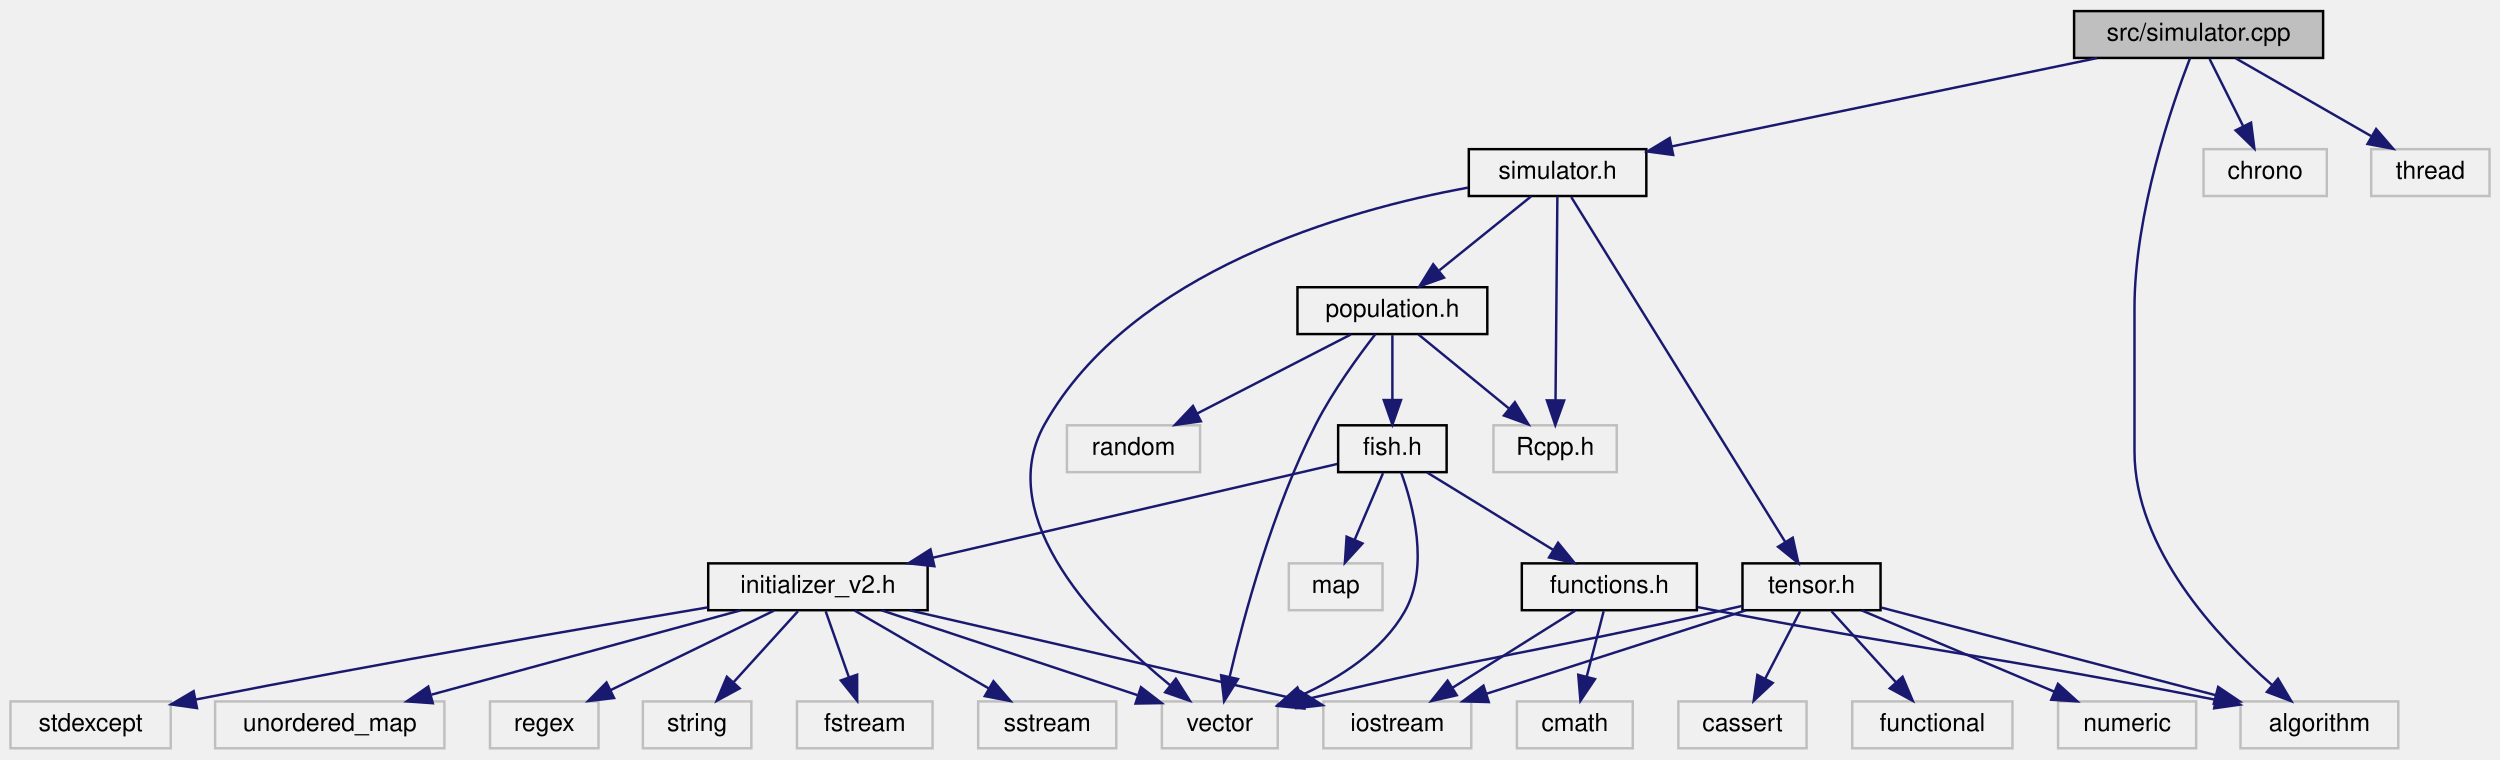
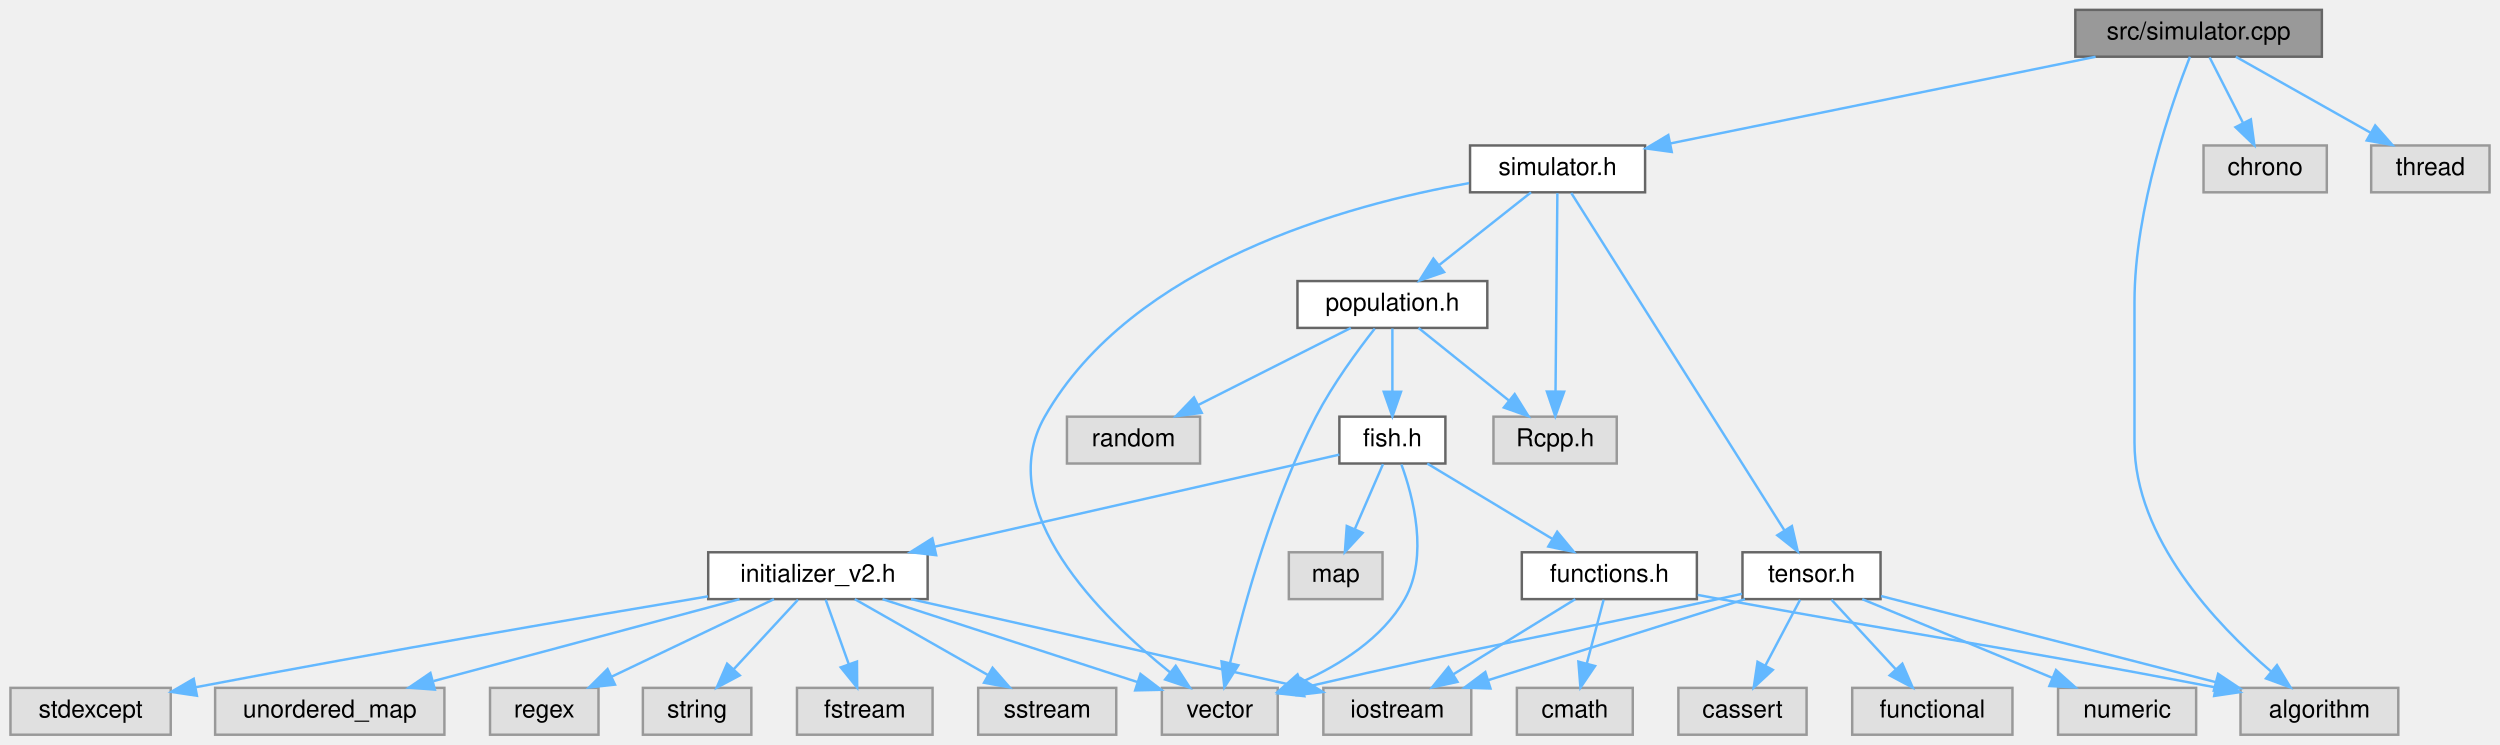
- <svg xmlns="http://www.w3.org/2000/svg" xmlns:xlink="http://www.w3.org/1999/xlink" width="1014pt" height="308pt" viewBox="0.00 0.00 1013.50 308.00">
-   <g id="graph0" class="graph" transform="scale(1 1) rotate(0) translate(4 304)">
-     <g id="node1" class="node">
-       <g id="a_node1">
-         <a xlink:title=" ">
-           <polygon fill="#bfbfbf" stroke="black" points="837,-280.5 837,-299.5 938,-299.5 938,-280.5 837,-280.5" />
-           <text text-anchor="middle" x="887.5" y="-287.5" font-family="Helvetica,sans-Serif" font-size="10.00">src/simulator.cpp</text>
-         </a>
-       </g>
-     </g>
-     <g id="node2" class="node">
-       <g id="a_node2">
+ <svg xmlns="http://www.w3.org/2000/svg" xmlns:xlink="http://www.w3.org/1999/xlink" width="1014pt" height="302pt" viewBox="0.00 0.00 1013.50 302.00">
+   <g id="graph0" class="graph" transform="scale(1 1) rotate(0) translate(4 298)">
+     <g id="Node000001" class="node">
+       <g id="a_Node000001">
+         <a xlink:title=" ">
+           <polygon fill="#999999" stroke="#666666" points="937.5,-294 837.5,-294 837.5,-275 937.5,-275 937.5,-294" />
+           <text text-anchor="middle" x="887.5" y="-282" font-family="Helvetica,sans-Serif" font-size="10.00">src/simulator.cpp</text>
+         </a>
+       </g>
+     </g>
+     <g id="Node000002" class="node">
+       <g id="a_Node000002">
        <a xlink:href="simulator_8h.html" target="_top" xlink:title=" ">
-           <polygon fill="none" stroke="black" points="591.5,-224.5 591.5,-243.5 663.5,-243.5 663.5,-224.5 591.5,-224.5" />
-           <text text-anchor="middle" x="627.5" y="-231.5" font-family="Helvetica,sans-Serif" font-size="10.00">simulator.h</text>
-         </a>
-       </g>
-     </g>
-     <g id="edge1" class="edge">
-       <path fill="none" stroke="midnightblue" d="M846.3,-280.44C799.38,-270.7 722.89,-254.81 673.91,-244.64" />
-       <polygon fill="midnightblue" stroke="midnightblue" points="674.39,-241.16 663.89,-242.56 672.97,-248.02 674.39,-241.16" />
-     </g>
-     <g id="node11" class="node">
-       <g id="a_node11">
-         <a xlink:title=" ">
-           <polygon fill="none" stroke="#bfbfbf" points="904.5,-0.5 904.5,-19.5 968.5,-19.5 968.5,-0.5 904.5,-0.5" />
-           <text text-anchor="middle" x="936.5" y="-7.5" font-family="Helvetica,sans-Serif" font-size="10.00">algorithm</text>
-         </a>
-       </g>
-     </g>
-     <g id="edge31" class="edge">
-       <path fill="none" stroke="midnightblue" d="M883.99,-280.32C876.9,-261.96 861.5,-217.66 861.5,-179 861.5,-179 861.5,-179 861.5,-121 861.5,-81.44 895.02,-45.62 917.24,-26.21" />
-       <polygon fill="midnightblue" stroke="midnightblue" points="919.7,-28.71 925.11,-19.6 915.2,-23.35 919.7,-28.71" />
-     </g>
-     <g id="node24" class="node">
-       <g id="a_node24">
-         <a xlink:title=" ">
-           <polygon fill="none" stroke="#bfbfbf" points="889.5,-224.5 889.5,-243.5 939.5,-243.5 939.5,-224.5 889.5,-224.5" />
-           <text text-anchor="middle" x="914.5" y="-231.5" font-family="Helvetica,sans-Serif" font-size="10.00">chrono</text>
-         </a>
-       </g>
-     </g>
-     <g id="edge32" class="edge">
-       <path fill="none" stroke="midnightblue" d="M891.96,-280.08C895.65,-272.69 901.02,-261.95 905.59,-252.81" />
-       <polygon fill="midnightblue" stroke="midnightblue" points="908.78,-254.26 910.12,-243.75 902.52,-251.13 908.78,-254.26" />
-     </g>
-     <g id="node25" class="node">
-       <g id="a_node25">
-         <a xlink:title=" ">
-           <polygon fill="none" stroke="#bfbfbf" points="957.5,-224.5 957.5,-243.5 1005.5,-243.5 1005.5,-224.5 957.5,-224.5" />
-           <text text-anchor="middle" x="981.5" y="-231.5" font-family="Helvetica,sans-Serif" font-size="10.00">thread</text>
-         </a>
-       </g>
-     </g>
-     <g id="edge33" class="edge">
-       <path fill="none" stroke="midnightblue" d="M902.6,-280.32C917.4,-271.82 940.19,-258.73 957.48,-248.8" />
-       <polygon fill="midnightblue" stroke="midnightblue" points="959.51,-251.67 966.43,-243.65 956.02,-245.6 959.51,-251.67" />
-     </g>
-     <g id="node3" class="node">
-       <g id="a_node3">
-         <a xlink:title=" ">
-           <polygon fill="none" stroke="#bfbfbf" points="467,-0.5 467,-19.5 514,-19.5 514,-0.5 467,-0.5" />
-           <text text-anchor="middle" x="490.5" y="-7.5" font-family="Helvetica,sans-Serif" font-size="10.00">vector</text>
-         </a>
-       </g>
-     </g>
-     <g id="edge2" class="edge">
-       <path fill="none" stroke="midnightblue" d="M591.13,-227.91C541.48,-218.74 454.66,-194.21 419.5,-132 397.78,-93.57 442.41,-48.9 470.32,-26.09" />
-       <polygon fill="midnightblue" stroke="midnightblue" points="472.68,-28.69 478.35,-19.75 468.34,-23.2 472.68,-28.69" />
-     </g>
-     <g id="node4" class="node">
-       <g id="a_node4">
+           <polygon fill="white" stroke="#666666" points="663,-239 592,-239 592,-220 663,-220 663,-239" />
+           <text text-anchor="middle" x="627.5" y="-227" font-family="Helvetica,sans-Serif" font-size="10.00">simulator.h</text>
+         </a>
+       </g>
+     </g>
+     <g id="edge1_Node000001_Node000002" class="edge">
+       <g id="a_edge1_Node000001_Node000002">
+         <a xlink:title=" ">
+           <path fill="none" stroke="#63b8ff" d="M845.73,-274.98C798.55,-265.37 722.03,-249.77 673.27,-239.83" />
+           <polygon fill="#63b8ff" stroke="#63b8ff" points="673.81,-236.37 663.31,-237.8 672.41,-243.23 673.81,-236.37" />
+         </a>
+       </g>
+     </g>
+     <g id="Node000011" class="node">
+       <g id="a_Node000011">
+         <a xlink:title=" ">
+           <polygon fill="#e0e0e0" stroke="#999999" points="968.5,-19 904.5,-19 904.5,0 968.5,0 968.5,-19" />
+           <text text-anchor="middle" x="936.5" y="-7" font-family="Helvetica,sans-Serif" font-size="10.00">algorithm</text>
+         </a>
+       </g>
+     </g>
+     <g id="edge31_Node000001_Node000011" class="edge">
+       <g id="a_edge31_Node000001_Node000011">
+         <a xlink:title=" ">
+           <path fill="none" stroke="#63b8ff" d="M883.99,-274.99C876.9,-256.97 861.5,-213.49 861.5,-175.5 861.5,-175.5 861.5,-175.5 861.5,-118.5 861.5,-79.64 894.67,-44.7 916.89,-25.65" />
+           <polygon fill="#63b8ff" stroke="#63b8ff" points="919.29,-28.22 924.78,-19.16 914.84,-22.81 919.29,-28.22" />
+         </a>
+       </g>
+     </g>
+     <g id="Node000024" class="node">
+       <g id="a_Node000024">
+         <a xlink:title=" ">
+           <polygon fill="#e0e0e0" stroke="#999999" points="939.5,-239 889.5,-239 889.5,-220 939.5,-220 939.5,-239" />
+           <text text-anchor="middle" x="914.5" y="-227" font-family="Helvetica,sans-Serif" font-size="10.00">chrono</text>
+         </a>
+       </g>
+     </g>
+     <g id="edge32_Node000001_Node000024" class="edge">
+       <g id="a_edge32_Node000001_Node000024">
+         <a xlink:title=" ">
+           <path fill="none" stroke="#63b8ff" d="M891.96,-274.75C895.62,-267.57 900.91,-257.18 905.45,-248.27" />
+           <polygon fill="#63b8ff" stroke="#63b8ff" points="908.7,-249.59 910.12,-239.09 902.47,-246.41 908.7,-249.59" />
+         </a>
+       </g>
+     </g>
+     <g id="Node000025" class="node">
+       <g id="a_Node000025">
+         <a xlink:title=" ">
+           <polygon fill="#e0e0e0" stroke="#999999" points="1005.5,-239 957.5,-239 957.5,-220 1005.5,-220 1005.5,-239" />
+           <text text-anchor="middle" x="981.5" y="-227" font-family="Helvetica,sans-Serif" font-size="10.00">thread</text>
+         </a>
+       </g>
+     </g>
+     <g id="edge33_Node000001_Node000025" class="edge">
+       <g id="a_edge33_Node000001_Node000025">
+         <a xlink:title=" ">
+           <path fill="none" stroke="#63b8ff" d="M902.6,-274.98C917.32,-266.69 939.92,-253.94 957.17,-244.22" />
+           <polygon fill="#63b8ff" stroke="#63b8ff" points="959.13,-247.13 966.12,-239.17 955.69,-241.03 959.13,-247.13" />
+         </a>
+       </g>
+     </g>
+     <g id="Node000003" class="node">
+       <g id="a_Node000003">
+         <a xlink:title=" ">
+           <polygon fill="#e0e0e0" stroke="#999999" points="514,-19 467,-19 467,0 514,0 514,-19" />
+           <text text-anchor="middle" x="490.5" y="-7" font-family="Helvetica,sans-Serif" font-size="10.00">vector</text>
+         </a>
+       </g>
+     </g>
+     <g id="edge2_Node000002_Node000003" class="edge">
+       <g id="a_edge2_Node000002_Node000003">
+         <a xlink:title=" ">
+           <path fill="none" stroke="#63b8ff" d="M591.59,-223.73C542.06,-214.95 454.9,-191.07 419.5,-129 397.96,-91.24 442.51,-47.55 470.37,-25.25" />
+           <polygon fill="#63b8ff" stroke="#63b8ff" points="472.62,-27.94 478.38,-19.05 468.33,-22.4 472.62,-27.94" />
+         </a>
+       </g>
+     </g>
+     <g id="Node000004" class="node">
+       <g id="a_Node000004">
        <a xlink:href="population_8h.html" target="_top" xlink:title=" ">
-           <polygon fill="none" stroke="black" points="522,-168.5 522,-187.5 599,-187.5 599,-168.5 522,-168.5" />
-           <text text-anchor="middle" x="560.5" y="-175.5" font-family="Helvetica,sans-Serif" font-size="10.00">population.h</text>
-         </a>
-       </g>
-     </g>
-     <g id="edge3" class="edge">
-       <path fill="none" stroke="midnightblue" d="M616.74,-224.32C606.73,-216.26 591.61,-204.08 579.57,-194.37" />
-       <polygon fill="midnightblue" stroke="midnightblue" points="581.44,-191.38 571.46,-187.83 577.05,-196.83 581.44,-191.38" />
-     </g>
-     <g id="node6" class="node">
-       <g id="a_node6">
-         <a xlink:title=" ">
-           <polygon fill="none" stroke="#bfbfbf" points="601.5,-112.5 601.5,-131.5 651.5,-131.5 651.5,-112.5 601.5,-112.5" />
-           <text text-anchor="middle" x="626.5" y="-119.5" font-family="Helvetica,sans-Serif" font-size="10.00">Rcpp.h</text>
-         </a>
-       </g>
-     </g>
-     <g id="edge30" class="edge">
-       <path fill="none" stroke="midnightblue" d="M627.42,-224.37C627.26,-206.62 626.89,-165.67 626.67,-141.6" />
-       <polygon fill="midnightblue" stroke="midnightblue" points="630.17,-141.56 626.58,-131.59 623.17,-141.62 630.17,-141.56" />
-     </g>
-     <g id="node20" class="node">
-       <g id="a_node20">
+           <polygon fill="white" stroke="#666666" points="599,-184 522,-184 522,-165 599,-165 599,-184" />
+           <text text-anchor="middle" x="560.5" y="-172" font-family="Helvetica,sans-Serif" font-size="10.00">population.h</text>
+         </a>
+       </g>
+     </g>
+     <g id="edge3_Node000002_Node000004" class="edge">
+       <g id="a_edge3_Node000002_Node000004">
+         <a xlink:title=" ">
+           <path fill="none" stroke="#63b8ff" d="M616.74,-219.98C606.73,-212.07 591.61,-200.11 579.57,-190.58" />
+           <polygon fill="#63b8ff" stroke="#63b8ff" points="581.47,-187.63 571.46,-184.17 577.13,-193.12 581.47,-187.63" />
+         </a>
+       </g>
+     </g>
+     <g id="Node000006" class="node">
+       <g id="a_Node000006">
+         <a xlink:title=" ">
+           <polygon fill="#e0e0e0" stroke="#999999" points="651.5,-129 601.5,-129 601.5,-110 651.5,-110 651.5,-129" />
+           <text text-anchor="middle" x="626.5" y="-117" font-family="Helvetica,sans-Serif" font-size="10.00">Rcpp.h</text>
+         </a>
+       </g>
+     </g>
+     <g id="edge30_Node000002_Node000006" class="edge">
+       <g id="a_edge30_Node000002_Node000006">
+         <a xlink:title=" ">
+           <path fill="none" stroke="#63b8ff" d="M627.42,-219.66C627.26,-202.17 626.89,-162.8 626.67,-139.27" />
+           <polygon fill="#63b8ff" stroke="#63b8ff" points="630.17,-139.13 626.58,-129.16 623.17,-139.19 630.17,-139.13" />
+         </a>
+       </g>
+     </g>
+     <g id="Node000020" class="node">
+       <g id="a_Node000020">
        <a xlink:href="tensor_8h.html" target="_top" xlink:title=" ">
-           <polygon fill="none" stroke="black" points="702.5,-56.5 702.5,-75.5 758.5,-75.5 758.5,-56.5 702.5,-56.5" />
-           <text text-anchor="middle" x="730.5" y="-63.5" font-family="Helvetica,sans-Serif" font-size="10.00">tensor.h</text>
-         </a>
-       </g>
-     </g>
-     <g id="edge23" class="edge">
-       <path fill="none" stroke="midnightblue" d="M633.04,-224.08C649.46,-197.61 698.11,-119.21 719.82,-84.21" />
-       <polygon fill="midnightblue" stroke="midnightblue" points="722.89,-85.91 725.18,-75.57 716.94,-82.22 722.89,-85.91" />
-     </g>
-     <g id="edge4" class="edge">
-       <path fill="none" stroke="midnightblue" d="M553.61,-168.46C546.8,-159.71 536.42,-145.51 529.5,-132 511.96,-97.74 500.22,-54.01 494.52,-29.61" />
-       <polygon fill="midnightblue" stroke="midnightblue" points="497.87,-28.57 492.26,-19.58 491.04,-30.11 497.87,-28.57" />
-     </g>
-     <g id="node5" class="node">
-       <g id="a_node5">
-         <a xlink:title=" ">
-           <polygon fill="none" stroke="#bfbfbf" points="428.5,-112.5 428.5,-131.5 482.5,-131.5 482.5,-112.5 428.5,-112.5" />
-           <text text-anchor="middle" x="455.5" y="-119.5" font-family="Helvetica,sans-Serif" font-size="10.00">random</text>
-         </a>
-       </g>
-     </g>
-     <g id="edge5" class="edge">
-       <path fill="none" stroke="midnightblue" d="M543.63,-168.32C526.79,-159.66 500.69,-146.24 481.26,-136.25" />
-       <polygon fill="midnightblue" stroke="midnightblue" points="482.82,-133.12 472.33,-131.65 479.62,-139.34 482.82,-133.12" />
-     </g>
-     <g id="edge6" class="edge">
-       <path fill="none" stroke="midnightblue" d="M571.1,-168.32C580.96,-160.26 595.85,-148.08 607.72,-138.37" />
-       <polygon fill="midnightblue" stroke="midnightblue" points="610.18,-140.88 615.7,-131.83 605.75,-135.46 610.18,-140.88" />
-     </g>
-     <g id="node7" class="node">
-       <g id="a_node7">
+           <polygon fill="white" stroke="#666666" points="758.5,-74 702.5,-74 702.5,-55 758.5,-55 758.5,-74" />
+           <text text-anchor="middle" x="730.5" y="-62" font-family="Helvetica,sans-Serif" font-size="10.00">tensor.h</text>
+         </a>
+       </g>
+     </g>
+     <g id="edge23_Node000002_Node000020" class="edge">
+       <g id="a_edge23_Node000002_Node000020">
+         <a xlink:title=" ">
+           <path fill="none" stroke="#63b8ff" d="M633.04,-219.74C649.38,-193.87 697.65,-117.48 719.52,-82.88" />
+           <polygon fill="#63b8ff" stroke="#63b8ff" points="722.55,-84.63 724.93,-74.31 716.63,-80.89 722.55,-84.63" />
+         </a>
+       </g>
+     </g>
+     <g id="edge4_Node000004_Node000003" class="edge">
+       <g id="a_edge4_Node000004_Node000003">
+         <a xlink:title=" ">
+           <path fill="none" stroke="#63b8ff" d="M553.36,-164.73C546.55,-156.06 536.35,-142.2 529.5,-129 512.19,-95.64 500.43,-53.06 494.65,-29.09" />
+           <polygon fill="#63b8ff" stroke="#63b8ff" points="498.02,-28.16 492.35,-19.21 491.2,-29.74 498.02,-28.16" />
+         </a>
+       </g>
+     </g>
+     <g id="Node000005" class="node">
+       <g id="a_Node000005">
+         <a xlink:title=" ">
+           <polygon fill="#e0e0e0" stroke="#999999" points="482.5,-129 428.5,-129 428.5,-110 482.5,-110 482.5,-129" />
+           <text text-anchor="middle" x="455.5" y="-117" font-family="Helvetica,sans-Serif" font-size="10.00">random</text>
+         </a>
+       </g>
+     </g>
+     <g id="edge5_Node000004_Node000005" class="edge">
+       <g id="a_edge5_Node000004_Node000005">
+         <a xlink:title=" ">
+           <path fill="none" stroke="#63b8ff" d="M543.63,-164.98C526.89,-156.54 501,-143.47 481.61,-133.68" />
+           <polygon fill="#63b8ff" stroke="#63b8ff" points="483.18,-130.55 472.68,-129.17 480.03,-136.8 483.18,-130.55" />
+         </a>
+       </g>
+     </g>
+     <g id="edge6_Node000004_Node000006" class="edge">
+       <g id="a_edge6_Node000004_Node000006">
+         <a xlink:title=" ">
+           <path fill="none" stroke="#63b8ff" d="M571.1,-164.98C580.96,-157.07 595.85,-145.11 607.72,-135.58" />
+           <polygon fill="#63b8ff" stroke="#63b8ff" points="610.1,-138.16 615.7,-129.17 605.71,-132.7 610.1,-138.16" />
+         </a>
+       </g>
+     </g>
+     <g id="Node000007" class="node">
+       <g id="a_Node000007">
        <a xlink:href="fish_8h.html" target="_top" xlink:title=" ">
-           <polygon fill="none" stroke="black" points="538.5,-112.5 538.5,-131.5 582.5,-131.5 582.5,-112.5 538.5,-112.5" />
-           <text text-anchor="middle" x="560.5" y="-119.5" font-family="Helvetica,sans-Serif" font-size="10.00">fish.h</text>
-         </a>
-       </g>
-     </g>
-     <g id="edge7" class="edge">
-       <path fill="none" stroke="midnightblue" d="M560.5,-168.08C560.5,-161.01 560.5,-150.86 560.5,-141.99" />
-       <polygon fill="midnightblue" stroke="midnightblue" points="564,-141.75 560.5,-131.75 557,-141.75 564,-141.75" />
-     </g>
-     <g id="edge8" class="edge">
-       <path fill="none" stroke="midnightblue" d="M564.06,-112.34C568.84,-99.22 575.65,-73.93 565.5,-56 556.45,-40.02 539.22,-29.1 523.56,-22.02" />
-       <polygon fill="midnightblue" stroke="midnightblue" points="524.67,-18.69 514.09,-18.1 521.99,-25.16 524.67,-18.69" />
-     </g>
-     <g id="node8" class="node">
-       <g id="a_node8">
-         <a xlink:title=" ">
-           <polygon fill="none" stroke="#bfbfbf" points="518.5,-56.5 518.5,-75.5 556.5,-75.5 556.5,-56.5 518.5,-56.5" />
-           <text text-anchor="middle" x="537.5" y="-63.5" font-family="Helvetica,sans-Serif" font-size="10.00">map</text>
-         </a>
-       </g>
-     </g>
-     <g id="edge9" class="edge">
-       <path fill="none" stroke="midnightblue" d="M556.7,-112.08C553.59,-104.77 549.08,-94.18 545.21,-85.1" />
-       <polygon fill="midnightblue" stroke="midnightblue" points="548.37,-83.58 541.23,-75.75 541.93,-86.32 548.37,-83.58" />
-     </g>
-     <g id="node9" class="node">
-       <g id="a_node9">
+           <polygon fill="white" stroke="#666666" points="582,-129 539,-129 539,-110 582,-110 582,-129" />
+           <text text-anchor="middle" x="560.5" y="-117" font-family="Helvetica,sans-Serif" font-size="10.00">fish.h</text>
+         </a>
+       </g>
+     </g>
+     <g id="edge7_Node000004_Node000007" class="edge">
+       <g id="a_edge7_Node000004_Node000007">
+         <a xlink:title=" ">
+           <path fill="none" stroke="#63b8ff" d="M560.5,-164.75C560.5,-157.8 560.5,-147.85 560.5,-139.13" />
+           <polygon fill="#63b8ff" stroke="#63b8ff" points="564,-139.09 560.5,-129.09 557,-139.09 564,-139.09" />
+         </a>
+       </g>
+     </g>
+     <g id="edge8_Node000007_Node000003" class="edge">
+       <g id="a_edge8_Node000007_Node000003">
+         <a xlink:title=" ">
+           <path fill="none" stroke="#63b8ff" d="M564.16,-109.61C568.88,-96.66 575.35,-72.3 565.5,-55 556.44,-39.09 539.21,-28.29 523.55,-21.31" />
+           <polygon fill="#63b8ff" stroke="#63b8ff" points="524.66,-17.98 514.08,-17.45 522.02,-24.47 524.66,-17.98" />
+         </a>
+       </g>
+     </g>
+     <g id="Node000008" class="node">
+       <g id="a_Node000008">
+         <a xlink:title=" ">
+           <polygon fill="#e0e0e0" stroke="#999999" points="556.5,-74 518.5,-74 518.5,-55 556.5,-55 556.5,-74" />
+           <text text-anchor="middle" x="537.5" y="-62" font-family="Helvetica,sans-Serif" font-size="10.00">map</text>
+         </a>
+       </g>
+     </g>
+     <g id="edge9_Node000007_Node000008" class="edge">
+       <g id="a_edge9_Node000007_Node000008">
+         <a xlink:title=" ">
+           <path fill="none" stroke="#63b8ff" d="M556.7,-109.75C553.59,-102.57 549.08,-92.18 545.21,-83.27" />
+           <polygon fill="#63b8ff" stroke="#63b8ff" points="548.42,-81.87 541.23,-74.09 542,-84.66 548.42,-81.87" />
+         </a>
+       </g>
+     </g>
+     <g id="Node000009" class="node">
+       <g id="a_Node000009">
        <a xlink:href="functions_8h.html" target="_top" xlink:title=" ">
-           <polygon fill="none" stroke="black" points="613,-56.5 613,-75.5 684,-75.5 684,-56.5 613,-56.5" />
-           <text text-anchor="middle" x="648.5" y="-63.5" font-family="Helvetica,sans-Serif" font-size="10.00">functions.h</text>
-         </a>
-       </g>
-     </g>
-     <g id="edge10" class="edge">
-       <path fill="none" stroke="midnightblue" d="M574.64,-112.32C588.37,-103.9 609.44,-90.97 625.56,-81.07" />
-       <polygon fill="midnightblue" stroke="midnightblue" points="627.7,-83.87 634.4,-75.65 624.04,-77.9 627.7,-83.87" />
-     </g>
-     <g id="node13" class="node">
-       <g id="a_node13">
+           <polygon fill="white" stroke="#666666" points="684,-74 613,-74 613,-55 684,-55 684,-74" />
+           <text text-anchor="middle" x="648.5" y="-62" font-family="Helvetica,sans-Serif" font-size="10.00">functions.h</text>
+         </a>
+       </g>
+     </g>
+     <g id="edge10_Node000007_Node000009" class="edge">
+       <g id="a_edge10_Node000007_Node000009">
+         <a xlink:title=" ">
+           <path fill="none" stroke="#63b8ff" d="M574.64,-109.98C588.29,-101.77 609.19,-89.18 625.28,-79.49" />
+           <polygon fill="#63b8ff" stroke="#63b8ff" points="627.34,-82.33 634.1,-74.17 623.73,-76.33 627.34,-82.33" />
+         </a>
+       </g>
+     </g>
+     <g id="Node000013" class="node">
+       <g id="a_Node000013">
        <a xlink:href="initializer__v2_8h.html" target="_top" xlink:title=" ">
-           <polygon fill="none" stroke="black" points="283,-56.5 283,-75.5 372,-75.5 372,-56.5 283,-56.5" />
-           <text text-anchor="middle" x="327.5" y="-63.5" font-family="Helvetica,sans-Serif" font-size="10.00">initializer_v2.h</text>
-         </a>
-       </g>
-     </g>
-     <g id="edge14" class="edge">
-       <path fill="none" stroke="midnightblue" d="M538.16,-115.82C500.54,-107.1 423.81,-89.32 374.07,-77.79" />
-       <polygon fill="midnightblue" stroke="midnightblue" points="374.73,-74.35 364.2,-75.5 373.15,-81.17 374.73,-74.35" />
-     </g>
-     <g id="node10" class="node">
-       <g id="a_node10">
-         <a xlink:title=" ">
-           <polygon fill="none" stroke="#bfbfbf" points="611,-0.5 611,-19.5 658,-19.5 658,-0.5 611,-0.5" />
-           <text text-anchor="middle" x="634.5" y="-7.5" font-family="Helvetica,sans-Serif" font-size="10.00">cmath</text>
-         </a>
-       </g>
-     </g>
-     <g id="edge11" class="edge">
-       <path fill="none" stroke="midnightblue" d="M646.19,-56.08C644.33,-48.93 641.66,-38.64 639.35,-29.69" />
-       <polygon fill="midnightblue" stroke="midnightblue" points="642.67,-28.55 636.77,-19.75 635.89,-30.31 642.67,-28.55" />
-     </g>
-     <g id="edge12" class="edge">
-       <path fill="none" stroke="midnightblue" d="M684.35,-57.76C687.44,-57.16 690.53,-56.56 693.5,-56 780.04,-39.64 804.41,-37.89 894.48,-20.14" />
-       <polygon fill="midnightblue" stroke="midnightblue" points="895.17,-23.57 904.3,-18.2 893.81,-16.71 895.17,-23.57" />
-     </g>
-     <g id="node12" class="node">
-       <g id="a_node12">
-         <a xlink:title=" ">
-           <polygon fill="none" stroke="#bfbfbf" points="532.5,-0.5 532.5,-19.5 592.5,-19.5 592.5,-0.5 532.5,-0.5" />
-           <text text-anchor="middle" x="562.5" y="-7.5" font-family="Helvetica,sans-Serif" font-size="10.00">iostream</text>
-         </a>
-       </g>
-     </g>
-     <g id="edge13" class="edge">
-       <path fill="none" stroke="midnightblue" d="M634.68,-56.32C621.27,-47.9 600.68,-34.97 584.91,-25.07" />
-       <polygon fill="midnightblue" stroke="midnightblue" points="586.61,-22.01 576.28,-19.65 582.89,-27.94 586.61,-22.01" />
-     </g>
-     <g id="edge19" class="edge">
-       <path fill="none" stroke="midnightblue" d="M353.33,-56.44C381.39,-47.15 426.33,-32.26 457.07,-22.07" />
-       <polygon fill="midnightblue" stroke="midnightblue" points="458.52,-25.28 466.91,-18.82 456.32,-18.64 458.52,-25.28" />
-     </g>
-     <g id="edge15" class="edge">
-       <path fill="none" stroke="midnightblue" d="M364.74,-56.44C407.72,-46.57 478.16,-30.38 522.34,-20.23" />
-       <polygon fill="midnightblue" stroke="midnightblue" points="523.2,-23.62 532.16,-17.97 521.63,-16.8 523.2,-23.62" />
-     </g>
-     <g id="node14" class="node">
-       <g id="a_node14">
-         <a xlink:title=" ">
-           <polygon fill="none" stroke="#bfbfbf" points="194.5,-0.5 194.5,-19.5 238.5,-19.5 238.5,-0.5 194.5,-0.5" />
-           <text text-anchor="middle" x="216.5" y="-7.5" font-family="Helvetica,sans-Serif" font-size="10.00">regex</text>
-         </a>
-       </g>
-     </g>
-     <g id="edge16" class="edge">
-       <path fill="none" stroke="midnightblue" d="M309.67,-56.32C291.78,-47.62 264.02,-34.12 243.45,-24.11" />
-       <polygon fill="midnightblue" stroke="midnightblue" points="244.81,-20.88 234.29,-19.65 241.75,-27.18 244.81,-20.88" />
-     </g>
-     <g id="node15" class="node">
-       <g id="a_node15">
-         <a xlink:title=" ">
-           <polygon fill="none" stroke="#bfbfbf" points="256.5,-0.5 256.5,-19.5 300.5,-19.5 300.5,-0.5 256.5,-0.5" />
-           <text text-anchor="middle" x="278.5" y="-7.5" font-family="Helvetica,sans-Serif" font-size="10.00">string</text>
-         </a>
-       </g>
-     </g>
-     <g id="edge17" class="edge">
-       <path fill="none" stroke="midnightblue" d="M319.41,-56.08C312.34,-48.3 301.91,-36.8 293.35,-27.37" />
-       <polygon fill="midnightblue" stroke="midnightblue" points="295.75,-24.8 286.44,-19.75 290.57,-29.51 295.75,-24.8" />
-     </g>
-     <g id="node16" class="node">
-       <g id="a_node16">
-         <a xlink:title=" ">
-           <polygon fill="none" stroke="#bfbfbf" points="319,-0.5 319,-19.5 374,-19.5 374,-0.5 319,-0.5" />
-           <text text-anchor="middle" x="346.5" y="-7.5" font-family="Helvetica,sans-Serif" font-size="10.00">fstream</text>
-         </a>
-       </g>
-     </g>
-     <g id="edge18" class="edge">
-       <path fill="none" stroke="midnightblue" d="M330.64,-56.08C333.18,-48.85 336.86,-38.41 340.03,-29.4" />
-       <polygon fill="midnightblue" stroke="midnightblue" points="343.4,-30.35 343.42,-19.75 336.8,-28.02 343.4,-30.35" />
-     </g>
-     <g id="node17" class="node">
-       <g id="a_node17">
-         <a xlink:title=" ">
-           <polygon fill="none" stroke="#bfbfbf" points="392.5,-0.5 392.5,-19.5 448.5,-19.5 448.5,-0.5 392.5,-0.5" />
-           <text text-anchor="middle" x="420.5" y="-7.5" font-family="Helvetica,sans-Serif" font-size="10.00">sstream</text>
-         </a>
-       </g>
-     </g>
-     <g id="edge20" class="edge">
-       <path fill="none" stroke="midnightblue" d="M342.44,-56.32C357.09,-47.82 379.63,-34.73 396.74,-24.8" />
-       <polygon fill="midnightblue" stroke="midnightblue" points="398.7,-27.7 405.6,-19.65 395.19,-21.65 398.7,-27.7" />
-     </g>
-     <g id="node18" class="node">
-       <g id="a_node18">
-         <a xlink:title=" ">
-           <polygon fill="none" stroke="#bfbfbf" points="0,-0.5 0,-19.5 65,-19.5 65,-0.5 0,-0.5" />
-           <text text-anchor="middle" x="32.5" y="-7.5" font-family="Helvetica,sans-Serif" font-size="10.00">stdexcept</text>
-         </a>
-       </g>
-     </g>
-     <g id="edge21" class="edge">
-       <path fill="none" stroke="midnightblue" d="M282.89,-57.66C234.17,-49.52 153.59,-35.69 75.19,-20.28" />
-       <polygon fill="midnightblue" stroke="midnightblue" points="75.64,-16.8 65.15,-18.29 74.28,-23.67 75.64,-16.8" />
-     </g>
-     <g id="node19" class="node">
-       <g id="a_node19">
-         <a xlink:title=" ">
-           <polygon fill="none" stroke="#bfbfbf" points="83,-0.5 83,-19.5 176,-19.5 176,-0.5 83,-0.5" />
-           <text text-anchor="middle" x="129.5" y="-7.5" font-family="Helvetica,sans-Serif" font-size="10.00">unordered_map</text>
-         </a>
-       </g>
-     </g>
-     <g id="edge22" class="edge">
-       <path fill="none" stroke="midnightblue" d="M296.13,-56.44C262.24,-47.2 208.1,-32.44 170.78,-22.26" />
-       <polygon fill="midnightblue" stroke="midnightblue" points="171.3,-18.77 160.73,-19.52 169.45,-25.52 171.3,-18.77" />
-     </g>
-     <g id="edge26" class="edge">
-       <path fill="none" stroke="midnightblue" d="M702.29,-58.24C699,-57.48 695.67,-56.71 692.5,-56 620.65,-39.84 599.82,-38.22 524.26,-20.07" />
-       <polygon fill="midnightblue" stroke="midnightblue" points="524.79,-16.6 514.25,-17.65 523.15,-23.4 524.79,-16.6" />
-     </g>
-     <g id="edge28" class="edge">
-       <path fill="none" stroke="midnightblue" d="M758.71,-57.6C793.76,-48.42 853.87,-32.66 894.38,-22.04" />
-       <polygon fill="midnightblue" stroke="midnightblue" points="895.44,-25.38 904.23,-19.46 893.67,-18.61 895.44,-25.38" />
-     </g>
-     <g id="edge24" class="edge">
-       <path fill="none" stroke="midnightblue" d="M703.88,-56.44C675.49,-47.32 630.36,-32.81 598.75,-22.65" />
-       <polygon fill="midnightblue" stroke="midnightblue" points="599.59,-19.24 589,-19.52 597.44,-25.91 599.59,-19.24" />
-     </g>
-     <g id="node21" class="node">
-       <g id="a_node21">
-         <a xlink:title=" ">
-           <polygon fill="none" stroke="#bfbfbf" points="676.5,-0.5 676.5,-19.5 728.5,-19.5 728.5,-0.5 676.5,-0.5" />
-           <text text-anchor="middle" x="702.5" y="-7.5" font-family="Helvetica,sans-Serif" font-size="10.00">cassert</text>
-         </a>
-       </g>
-     </g>
-     <g id="edge25" class="edge">
-       <path fill="none" stroke="midnightblue" d="M725.88,-56.08C722.04,-48.69 716.48,-37.95 711.74,-28.81" />
-       <polygon fill="midnightblue" stroke="midnightblue" points="714.75,-27.02 707.04,-19.75 708.53,-30.24 714.75,-27.02" />
-     </g>
-     <g id="node22" class="node">
-       <g id="a_node22">
-         <a xlink:title=" ">
-           <polygon fill="none" stroke="#bfbfbf" points="747,-0.5 747,-19.5 812,-19.5 812,-0.5 747,-0.5" />
-           <text text-anchor="middle" x="779.5" y="-7.5" font-family="Helvetica,sans-Serif" font-size="10.00">functional</text>
-         </a>
-       </g>
-     </g>
-     <g id="edge27" class="edge">
-       <path fill="none" stroke="midnightblue" d="M738.59,-56.08C745.66,-48.3 756.09,-36.8 764.65,-27.37" />
-       <polygon fill="midnightblue" stroke="midnightblue" points="767.43,-29.51 771.56,-19.75 762.25,-24.8 767.43,-29.51" />
-     </g>
-     <g id="node23" class="node">
-       <g id="a_node23">
-         <a xlink:title=" ">
-           <polygon fill="none" stroke="#bfbfbf" points="830.5,-0.5 830.5,-19.5 886.5,-19.5 886.5,-0.5 830.5,-0.5" />
-           <text text-anchor="middle" x="858.5" y="-7.5" font-family="Helvetica,sans-Serif" font-size="10.00">numeric</text>
-         </a>
-       </g>
-     </g>
-     <g id="edge29" class="edge">
-       <path fill="none" stroke="midnightblue" d="M750.78,-56.44C771.85,-47.56 805.02,-33.56 828.99,-23.45" />
-       <polygon fill="midnightblue" stroke="midnightblue" points="830.46,-26.63 838.31,-19.52 827.74,-20.18 830.46,-26.63" />
+           <polygon fill="white" stroke="#666666" points="372,-74 283,-74 283,-55 372,-55 372,-74" />
+           <text text-anchor="middle" x="327.5" y="-62" font-family="Helvetica,sans-Serif" font-size="10.00">initializer_v2.h</text>
+         </a>
+       </g>
+     </g>
+     <g id="edge14_Node000007_Node000013" class="edge">
+       <g id="a_edge14_Node000007_Node000013">
+         <a xlink:title=" ">
+           <path fill="none" stroke="#63b8ff" d="M539,-113.61C501.9,-105.17 425.03,-87.68 374.89,-76.28" />
+           <polygon fill="#63b8ff" stroke="#63b8ff" points="375.46,-72.82 364.94,-74.02 373.91,-79.65 375.46,-72.82" />
+         </a>
+       </g>
+     </g>
+     <g id="Node000010" class="node">
+       <g id="a_Node000010">
+         <a xlink:title=" ">
+           <polygon fill="#e0e0e0" stroke="#999999" points="658,-19 611,-19 611,0 658,0 658,-19" />
+           <text text-anchor="middle" x="634.5" y="-7" font-family="Helvetica,sans-Serif" font-size="10.00">cmath</text>
+         </a>
+       </g>
+     </g>
+     <g id="edge11_Node000009_Node000010" class="edge">
+       <g id="a_edge11_Node000009_Node000010">
+         <a xlink:title=" ">
+           <path fill="none" stroke="#63b8ff" d="M646.19,-54.75C644.33,-47.72 641.66,-37.62 639.35,-28.84" />
+           <polygon fill="#63b8ff" stroke="#63b8ff" points="642.71,-27.86 636.77,-19.09 635.94,-29.65 642.71,-27.86" />
+         </a>
+       </g>
+     </g>
+     <g id="edge12_Node000009_Node000011" class="edge">
+       <g id="a_edge12_Node000009_Node000011">
+         <a xlink:title=" ">
+           <path fill="none" stroke="#63b8ff" d="M684.36,-56.69C687.45,-56.12 690.53,-55.55 693.5,-55 780.13,-39.1 804.32,-36.43 894.46,-19.16" />
+           <polygon fill="#63b8ff" stroke="#63b8ff" points="895.13,-22.59 904.29,-17.27 893.81,-15.72 895.13,-22.59" />
+         </a>
+       </g>
+     </g>
+     <g id="Node000012" class="node">
+       <g id="a_Node000012">
+         <a xlink:title=" ">
+           <polygon fill="#e0e0e0" stroke="#999999" points="592.5,-19 532.5,-19 532.5,0 592.5,0 592.5,-19" />
+           <text text-anchor="middle" x="562.5" y="-7" font-family="Helvetica,sans-Serif" font-size="10.00">iostream</text>
+         </a>
+       </g>
+     </g>
+     <g id="edge13_Node000009_Node000012" class="edge">
+       <g id="a_edge13_Node000009_Node000012">
+         <a xlink:title=" ">
+           <path fill="none" stroke="#63b8ff" d="M634.68,-54.98C621.35,-46.77 600.92,-34.18 585.19,-24.49" />
+           <polygon fill="#63b8ff" stroke="#63b8ff" points="586.92,-21.44 576.57,-19.17 583.25,-27.4 586.92,-21.44" />
+         </a>
+       </g>
+     </g>
+     <g id="edge19_Node000013_Node000003" class="edge">
+       <g id="a_edge19_Node000013_Node000003">
+         <a xlink:title=" ">
+           <path fill="none" stroke="#63b8ff" d="M353.69,-54.98C381.74,-45.86 426.36,-31.36 456.96,-21.4" />
+           <polygon fill="#63b8ff" stroke="#63b8ff" points="458.33,-24.64 466.76,-18.22 456.17,-17.98 458.33,-24.64" />
+         </a>
+       </g>
+     </g>
+     <g id="edge15_Node000013_Node000012" class="edge">
+       <g id="a_edge15_Node000013_Node000012">
+         <a xlink:title=" ">
+           <path fill="none" stroke="#63b8ff" d="M365.26,-54.98C408.35,-45.27 478.53,-29.44 522.53,-19.51" />
+           <polygon fill="#63b8ff" stroke="#63b8ff" points="523.32,-22.92 532.31,-17.31 521.78,-16.1 523.32,-22.92" />
+         </a>
+       </g>
+     </g>
+     <g id="Node000014" class="node">
+       <g id="a_Node000014">
+         <a xlink:title=" ">
+           <polygon fill="#e0e0e0" stroke="#999999" points="238.5,-19 194.5,-19 194.5,0 238.5,0 238.5,-19" />
+           <text text-anchor="middle" x="216.5" y="-7" font-family="Helvetica,sans-Serif" font-size="10.00">regex</text>
+         </a>
+       </g>
+     </g>
+     <g id="edge16_Node000013_Node000014" class="edge">
+       <g id="a_edge16_Node000013_Node000014">
+         <a xlink:title=" ">
+           <path fill="none" stroke="#63b8ff" d="M309.67,-54.98C291.89,-46.5 264.35,-33.35 243.82,-23.54" />
+           <polygon fill="#63b8ff" stroke="#63b8ff" points="245.19,-20.32 234.66,-19.17 242.17,-26.64 245.19,-20.32" />
+         </a>
+       </g>
+     </g>
+     <g id="Node000015" class="node">
+       <g id="a_Node000015">
+         <a xlink:title=" ">
+           <polygon fill="#e0e0e0" stroke="#999999" points="300.5,-19 256.5,-19 256.5,0 300.5,0 300.5,-19" />
+           <text text-anchor="middle" x="278.5" y="-7" font-family="Helvetica,sans-Serif" font-size="10.00">string</text>
+         </a>
+       </g>
+     </g>
+     <g id="edge17_Node000013_Node000015" class="edge">
+       <g id="a_edge17_Node000013_Node000015">
+         <a xlink:title=" ">
+           <path fill="none" stroke="#63b8ff" d="M319.41,-54.75C312.34,-47.11 301.91,-35.82 293.35,-26.56" />
+           <polygon fill="#63b8ff" stroke="#63b8ff" points="295.8,-24.06 286.44,-19.09 290.66,-28.81 295.8,-24.06" />
+         </a>
+       </g>
+     </g>
+     <g id="Node000016" class="node">
+       <g id="a_Node000016">
+         <a xlink:title=" ">
+           <polygon fill="#e0e0e0" stroke="#999999" points="374,-19 319,-19 319,0 374,0 374,-19" />
+           <text text-anchor="middle" x="346.5" y="-7" font-family="Helvetica,sans-Serif" font-size="10.00">fstream</text>
+         </a>
+       </g>
+     </g>
+     <g id="edge18_Node000013_Node000016" class="edge">
+       <g id="a_edge18_Node000013_Node000016">
+         <a xlink:title=" ">
+           <path fill="none" stroke="#63b8ff" d="M330.64,-54.75C333.18,-47.65 336.86,-37.4 340.03,-28.56" />
+           <polygon fill="#63b8ff" stroke="#63b8ff" points="343.34,-29.68 343.42,-19.09 336.75,-27.32 343.34,-29.68" />
+         </a>
+       </g>
+     </g>
+     <g id="Node000017" class="node">
+       <g id="a_Node000017">
+         <a xlink:title=" ">
+           <polygon fill="#e0e0e0" stroke="#999999" points="448.5,-19 392.5,-19 392.5,0 448.5,0 448.5,-19" />
+           <text text-anchor="middle" x="420.5" y="-7" font-family="Helvetica,sans-Serif" font-size="10.00">sstream</text>
+         </a>
+       </g>
+     </g>
+     <g id="edge20_Node000013_Node000017" class="edge">
+       <g id="a_edge20_Node000013_Node000017">
+         <a xlink:title=" ">
+           <path fill="none" stroke="#63b8ff" d="M342.44,-54.98C357,-46.69 379.37,-33.94 396.43,-24.22" />
+           <polygon fill="#63b8ff" stroke="#63b8ff" points="398.33,-27.16 405.29,-19.17 394.86,-21.08 398.33,-27.16" />
+         </a>
+       </g>
+     </g>
+     <g id="Node000018" class="node">
+       <g id="a_Node000018">
+         <a xlink:title=" ">
+           <polygon fill="#e0e0e0" stroke="#999999" points="65,-19 0,-19 0,0 65,0 65,-19" />
+           <text text-anchor="middle" x="32.5" y="-7" font-family="Helvetica,sans-Serif" font-size="10.00">stdexcept</text>
+         </a>
+       </g>
+     </g>
+     <g id="edge21_Node000013_Node000018" class="edge">
+       <g id="a_edge21_Node000013_Node000018">
+         <a xlink:title=" ">
+           <path fill="none" stroke="#63b8ff" d="M282.92,-56.12C234.22,-47.96 153.66,-34.19 75.21,-19.28" />
+           <polygon fill="#63b8ff" stroke="#63b8ff" points="75.63,-15.8 65.16,-17.37 74.32,-22.68 75.63,-15.8" />
+         </a>
+       </g>
+     </g>
+     <g id="Node000019" class="node">
+       <g id="a_Node000019">
+         <a xlink:title=" ">
+           <polygon fill="#e0e0e0" stroke="#999999" points="176,-19 83,-19 83,0 176,0 176,-19" />
+           <text text-anchor="middle" x="129.5" y="-7" font-family="Helvetica,sans-Serif" font-size="10.00">unordered_map</text>
+         </a>
+       </g>
+     </g>
+     <g id="edge22_Node000013_Node000019" class="edge">
+       <g id="a_edge22_Node000013_Node000019">
+         <a xlink:title=" ">
+           <path fill="none" stroke="#63b8ff" d="M295.69,-54.98C262.01,-45.97 208.7,-31.7 171.58,-21.76" />
+           <polygon fill="#63b8ff" stroke="#63b8ff" points="172.13,-18.29 161.56,-19.08 170.32,-25.05 172.13,-18.29" />
+         </a>
+       </g>
+     </g>
+     <g id="edge26_Node000020_Node000003" class="edge">
+       <g id="a_edge26_Node000020_Node000003">
+         <a xlink:title=" ">
+           <path fill="none" stroke="#63b8ff" d="M702.29,-57.16C698.99,-56.42 695.67,-55.69 692.5,-55 620.55,-39.29 599.93,-36.77 524.28,-19.1" />
+           <polygon fill="#63b8ff" stroke="#63b8ff" points="524.8,-15.63 514.26,-16.75 523.2,-22.44 524.8,-15.63" />
+         </a>
+       </g>
+     </g>
+     <g id="edge28_Node000020_Node000011" class="edge">
+       <g id="a_edge28_Node000020_Node000011">
+         <a xlink:title=" ">
+           <path fill="none" stroke="#63b8ff" d="M758.71,-56.24C793.76,-47.22 853.87,-31.76 894.38,-21.34" />
+           <polygon fill="#63b8ff" stroke="#63b8ff" points="895.42,-24.68 904.23,-18.8 893.67,-17.9 895.42,-24.68" />
+         </a>
+       </g>
+     </g>
+     <g id="edge24_Node000020_Node000012" class="edge">
+       <g id="a_edge24_Node000020_Node000012">
+         <a xlink:title=" ">
+           <path fill="none" stroke="#63b8ff" d="M703.51,-54.98C675.3,-46.09 630.86,-32.07 599.42,-22.15" />
+           <polygon fill="#63b8ff" stroke="#63b8ff" points="600.29,-18.75 589.7,-19.08 598.19,-25.43 600.29,-18.75" />
+         </a>
+       </g>
+     </g>
+     <g id="Node000021" class="node">
+       <g id="a_Node000021">
+         <a xlink:title=" ">
+           <polygon fill="#e0e0e0" stroke="#999999" points="728.5,-19 676.5,-19 676.5,0 728.5,0 728.5,-19" />
+           <text text-anchor="middle" x="702.5" y="-7" font-family="Helvetica,sans-Serif" font-size="10.00">cassert</text>
+         </a>
+       </g>
+     </g>
+     <g id="edge25_Node000020_Node000021" class="edge">
+       <g id="a_edge25_Node000020_Node000021">
+         <a xlink:title=" ">
+           <path fill="none" stroke="#63b8ff" d="M725.88,-54.75C722.04,-47.49 716.48,-36.95 711.74,-27.98" />
+           <polygon fill="#63b8ff" stroke="#63b8ff" points="714.8,-26.3 707.04,-19.09 708.61,-29.57 714.8,-26.3" />
+         </a>
+       </g>
+     </g>
+     <g id="Node000022" class="node">
+       <g id="a_Node000022">
+         <a xlink:title=" ">
+           <polygon fill="#e0e0e0" stroke="#999999" points="812,-19 747,-19 747,0 812,0 812,-19" />
+           <text text-anchor="middle" x="779.5" y="-7" font-family="Helvetica,sans-Serif" font-size="10.00">functional</text>
+         </a>
+       </g>
+     </g>
+     <g id="edge27_Node000020_Node000022" class="edge">
+       <g id="a_edge27_Node000020_Node000022">
+         <a xlink:title=" ">
+           <path fill="none" stroke="#63b8ff" d="M738.59,-54.75C745.66,-47.11 756.09,-35.82 764.65,-26.56" />
+           <polygon fill="#63b8ff" stroke="#63b8ff" points="767.34,-28.81 771.56,-19.09 762.2,-24.06 767.34,-28.81" />
+         </a>
+       </g>
+     </g>
+     <g id="Node000023" class="node">
+       <g id="a_Node000023">
+         <a xlink:title=" ">
+           <polygon fill="#e0e0e0" stroke="#999999" points="886.5,-19 830.5,-19 830.5,0 886.5,0 886.5,-19" />
+           <text text-anchor="middle" x="858.5" y="-7" font-family="Helvetica,sans-Serif" font-size="10.00">numeric</text>
+         </a>
+       </g>
+     </g>
+     <g id="edge29_Node000020_Node000023" class="edge">
+       <g id="a_edge29_Node000020_Node000023">
+         <a xlink:title=" ">
+           <path fill="none" stroke="#63b8ff" d="M751.07,-54.98C771.93,-46.34 804.47,-32.87 828.27,-23.02" />
+           <polygon fill="#63b8ff" stroke="#63b8ff" points="829.66,-26.23 837.56,-19.17 826.98,-19.76 829.66,-26.23" />
+         </a>
+       </g>
    </g>
  </g>
</svg>
